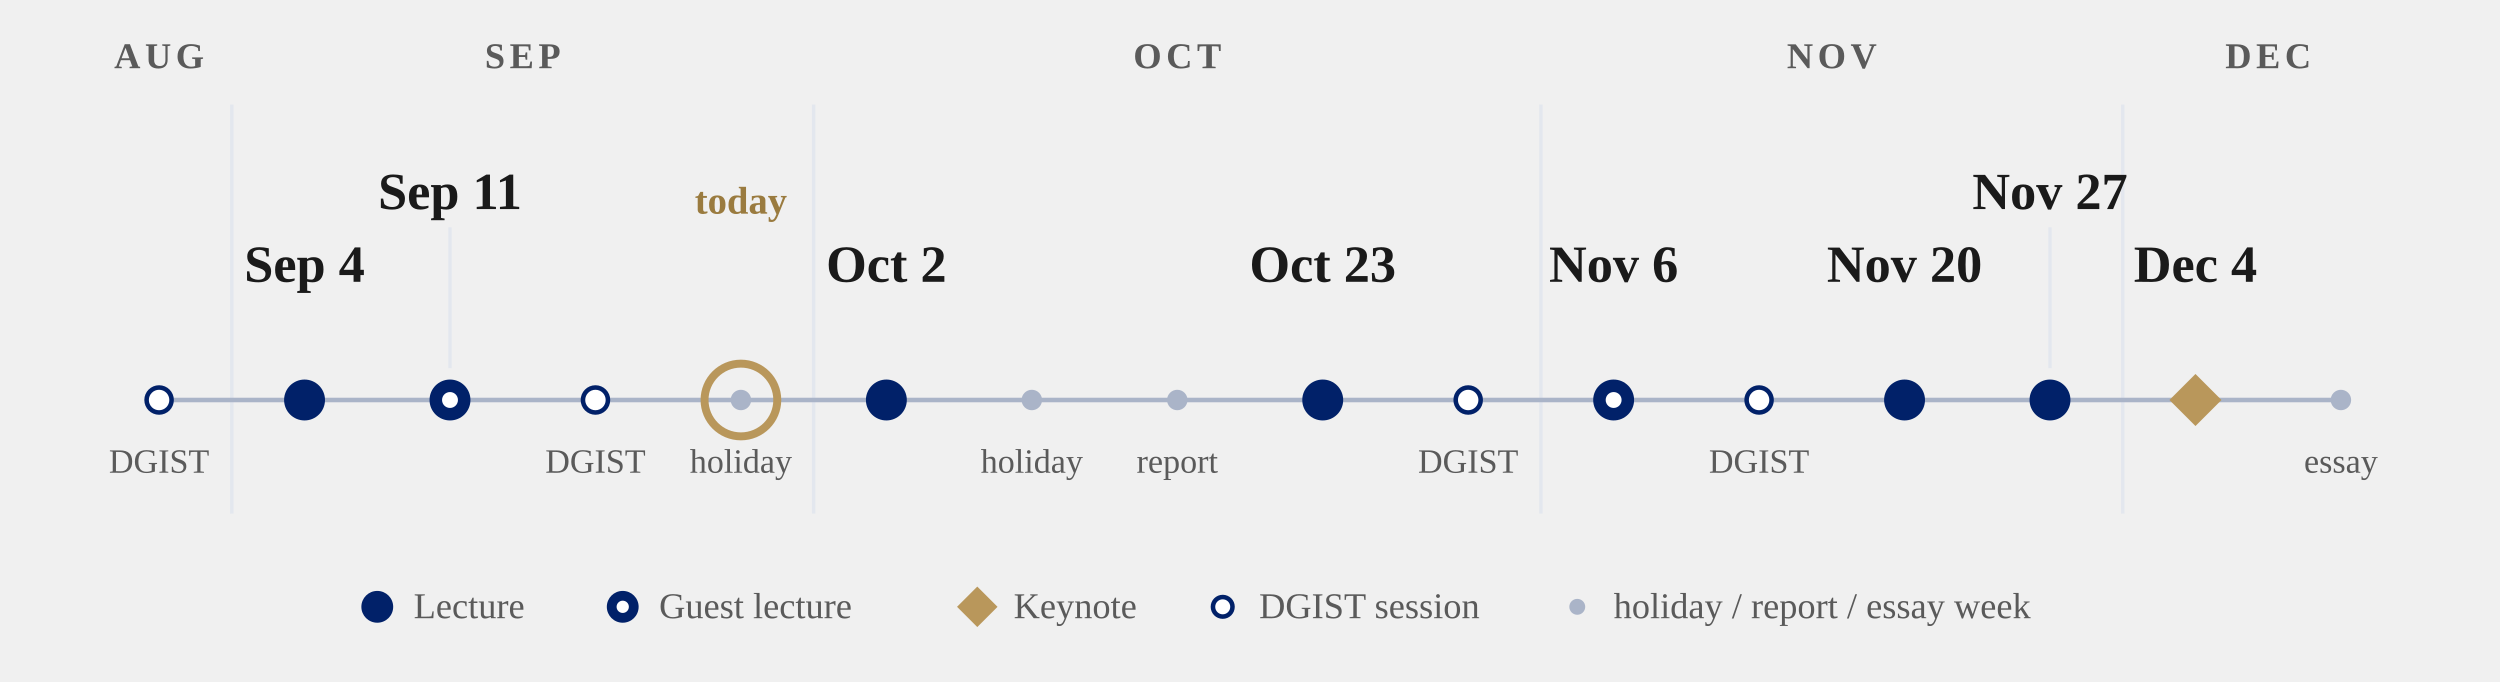
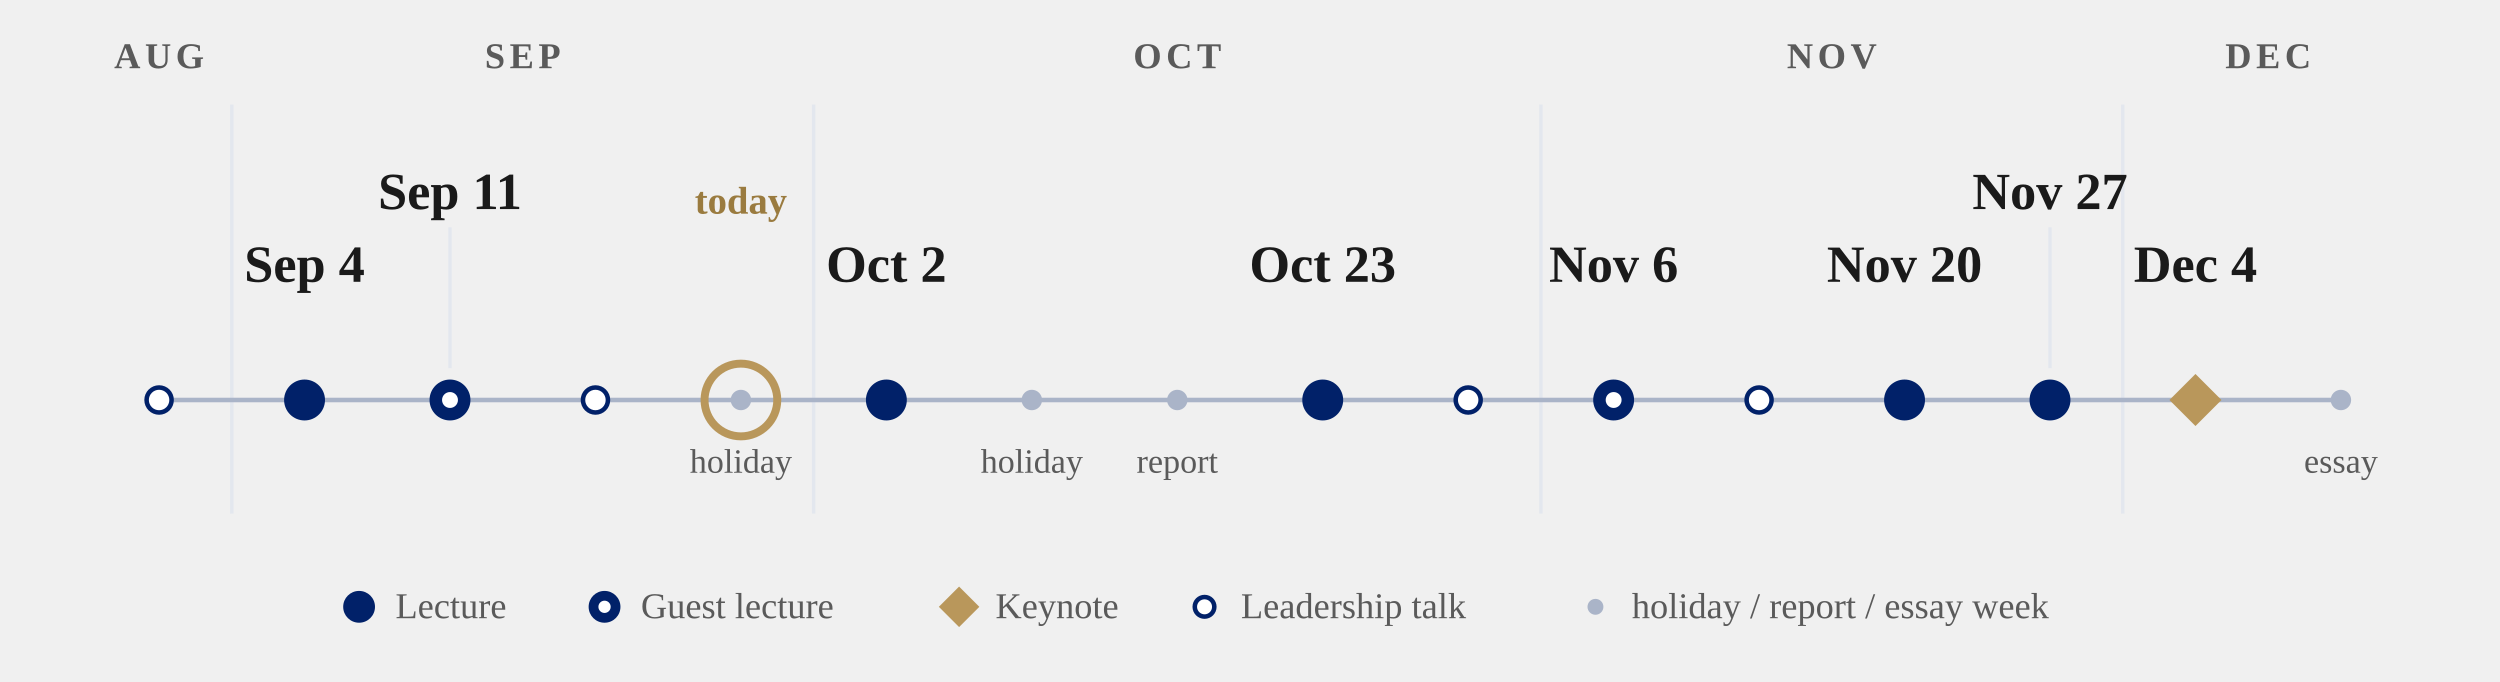
<svg xmlns="http://www.w3.org/2000/svg" viewBox="0 0 1100 300" class="semester-map-svg" role="img" aria-label="Semester timeline, week 05 highlighted" style="font-family:inherit">
  <text x="70.0" y="30" font-size="16" font-weight="600" letter-spacing="2" text-anchor="middle" fill="#5a5a5a" class="month">AUG</text>
  <text x="230.0" y="30" font-size="16" font-weight="600" letter-spacing="2" text-anchor="middle" fill="#5a5a5a" class="month">SEP</text>
  <text x="518.0" y="30" font-size="16" font-weight="600" letter-spacing="2" text-anchor="middle" fill="#5a5a5a" class="month">OCT</text>
  <text x="806.0" y="30" font-size="16" font-weight="600" letter-spacing="2" text-anchor="middle" fill="#5a5a5a" class="month">NOV</text>
  <text x="998.0" y="30" font-size="16" font-weight="600" letter-spacing="2" text-anchor="middle" fill="#5a5a5a" class="month">DEC</text>
  <line x1="102.0" y1="46" x2="102.0" y2="226" stroke="#e3e7ee" stroke-width="1.5" class="month-rule" />
  <line x1="358.0" y1="46" x2="358.0" y2="226" stroke="#e3e7ee" stroke-width="1.5" class="month-rule" />
  <line x1="678.0" y1="46" x2="678.0" y2="226" stroke="#e3e7ee" stroke-width="1.5" class="month-rule" />
  <line x1="934.0" y1="46" x2="934.0" y2="226" stroke="#e3e7ee" stroke-width="1.5" class="month-rule" />
  <line x1="70.0" y1="176" x2="1030.0" y2="176" stroke="#aab4c8" stroke-width="2" class="baseline" />
  <circle class="dot" cx="70.0" cy="176" r="5.5" fill="#fff" stroke="#012169" stroke-width="2" />
-   <text x="70.0" y="208" font-size="15" text-anchor="middle" fill="#5a5a5a" class="tag">DGIST</text>
  <circle class="dot" cx="134.0" cy="176" r="9.0" fill="#012169" />
  <text x="134.0" y="124" font-size="23" font-weight="700" text-anchor="middle" fill="#1a1a1a" class="date">Sep 4</text>
  <circle class="dot" cx="198.0" cy="176" r="9.0" fill="#012169" />
  <circle cx="198.0" cy="176" r="3.5" fill="#fff" />
  <line x1="198.0" y1="100" x2="198.0" y2="162" stroke="#e3e7ee" stroke-width="1.5" class="date-rule" />
  <text x="198.0" y="92" font-size="23" font-weight="700" text-anchor="middle" fill="#1a1a1a" class="date">Sep 11</text>
  <circle class="dot" cx="262.0" cy="176" r="5.5" fill="#fff" stroke="#012169" stroke-width="2" />
-   <text x="262.0" y="208" font-size="15" text-anchor="middle" fill="#5a5a5a" class="tag">DGIST</text>
  <circle class="dot" cx="326.0" cy="176" r="4.5" fill="#aab4c8" />
  <circle cx="326.0" cy="176" r="16" fill="none" stroke="#B9975B" stroke-width="3.5" class="today-ring" />
  <text x="326.0" y="94" font-size="17" font-weight="700" text-anchor="middle" fill="#9A7B3F" class="today-tag">today</text>
  <text x="326.0" y="208" font-size="15" text-anchor="middle" fill="#5a5a5a" class="tag">holiday</text>
  <circle class="dot" cx="390.0" cy="176" r="9.0" fill="#012169" />
  <text x="390.0" y="124" font-size="23" font-weight="700" text-anchor="middle" fill="#1a1a1a" class="date">Oct 2</text>
  <circle class="dot" cx="454.0" cy="176" r="4.5" fill="#aab4c8" />
  <text x="454.0" y="208" font-size="15" text-anchor="middle" fill="#5a5a5a" class="tag">holiday</text>
  <circle class="dot" cx="518.0" cy="176" r="4.5" fill="#aab4c8" />
  <text x="518.0" y="208" font-size="15" text-anchor="middle" fill="#5a5a5a" class="tag">report</text>
  <circle class="dot" cx="582.0" cy="176" r="9.0" fill="#012169" />
  <text x="582.0" y="124" font-size="23" font-weight="700" text-anchor="middle" fill="#1a1a1a" class="date">Oct 23</text>
  <circle class="dot" cx="646.0" cy="176" r="5.5" fill="#fff" stroke="#012169" stroke-width="2" />
-   <text x="646.0" y="208" font-size="15" text-anchor="middle" fill="#5a5a5a" class="tag">DGIST</text>
  <circle class="dot" cx="710.0" cy="176" r="9.0" fill="#012169" />
  <circle cx="710.0" cy="176" r="3.5" fill="#fff" />
  <text x="710.0" y="124" font-size="23" font-weight="700" text-anchor="middle" fill="#1a1a1a" class="date">Nov 6</text>
  <circle class="dot" cx="774.0" cy="176" r="5.5" fill="#fff" stroke="#012169" stroke-width="2" />
-   <text x="774.0" y="208" font-size="15" text-anchor="middle" fill="#5a5a5a" class="tag">DGIST</text>
  <circle class="dot" cx="838.0" cy="176" r="9.0" fill="#012169" />
  <text x="838.0" y="124" font-size="23" font-weight="700" text-anchor="middle" fill="#1a1a1a" class="date">Nov 20</text>
  <circle class="dot" cx="902.0" cy="176" r="9.0" fill="#012169" />
  <line x1="902.0" y1="100" x2="902.0" y2="162" stroke="#e3e7ee" stroke-width="1.5" class="date-rule" />
  <text x="902.0" y="92" font-size="23" font-weight="700" text-anchor="middle" fill="#1a1a1a" class="date">Nov 27</text>
  <rect class="dot" x="957.9" y="167.9" width="16.2" height="16.2" fill="#B9975B" transform="rotate(45 966.0 176)" />
  <text x="966.0" y="124" font-size="23" font-weight="700" text-anchor="middle" fill="#1a1a1a" class="date">Dec 4</text>
  <circle class="dot" cx="1030.0" cy="176" r="4.5" fill="#aab4c8" />
  <text x="1030.0" y="208" font-size="15" text-anchor="middle" fill="#5a5a5a" class="tag">essay</text>
-   <circle cx="166.0" cy="267" r="7.0" fill="#012169" />
-   <text x="182.0" y="272" font-size="16" fill="#5a5a5a" class="legend">Lecture</text>
-   <circle cx="274.0" cy="267" r="7.0" fill="#012169" />
-   <circle cx="274.0" cy="267" r="2.7" fill="#fff" />
-   <text x="290.0" y="272" font-size="16" fill="#5a5a5a" class="legend">Guest lecture</text>
-   <rect x="423.7" y="260.7" width="12.6" height="12.6" fill="#B9975B" transform="rotate(45 430.0 267)" />
-   <text x="446.0" y="272" font-size="16" fill="#5a5a5a" class="legend">Keynote</text>
-   <circle cx="538.0" cy="267" r="4.3" fill="#fff" stroke="#012169" stroke-width="2" />
-   <text x="554.0" y="272" font-size="16" fill="#5a5a5a" class="legend">DGIST session</text>
-   <circle cx="694.0" cy="267" r="3.5" fill="#aab4c8" />
-   <text x="710.0" y="272" font-size="16" fill="#5a5a5a" class="legend">holiday / report / essay week</text>
+   <circle cx="158.0" cy="267" r="7.0" fill="#012169" />
+   <text x="174.0" y="272" font-size="16" fill="#5a5a5a" class="legend">Lecture</text>
+   <circle cx="266.0" cy="267" r="7.0" fill="#012169" />
+   <circle cx="266.0" cy="267" r="2.7" fill="#fff" />
+   <text x="282.0" y="272" font-size="16" fill="#5a5a5a" class="legend">Guest lecture</text>
+   <rect x="415.7" y="260.7" width="12.6" height="12.6" fill="#B9975B" transform="rotate(45 422.0 267)" />
+   <text x="438.0" y="272" font-size="16" fill="#5a5a5a" class="legend">Keynote</text>
+   <circle cx="530.0" cy="267" r="4.3" fill="#fff" stroke="#012169" stroke-width="2" />
+   <text x="546.0" y="272" font-size="16" fill="#5a5a5a" class="legend">Leadership talk</text>
+   <circle cx="702.0" cy="267" r="3.5" fill="#aab4c8" />
+   <text x="718.0" y="272" font-size="16" fill="#5a5a5a" class="legend">holiday / report / essay week</text>
</svg>
